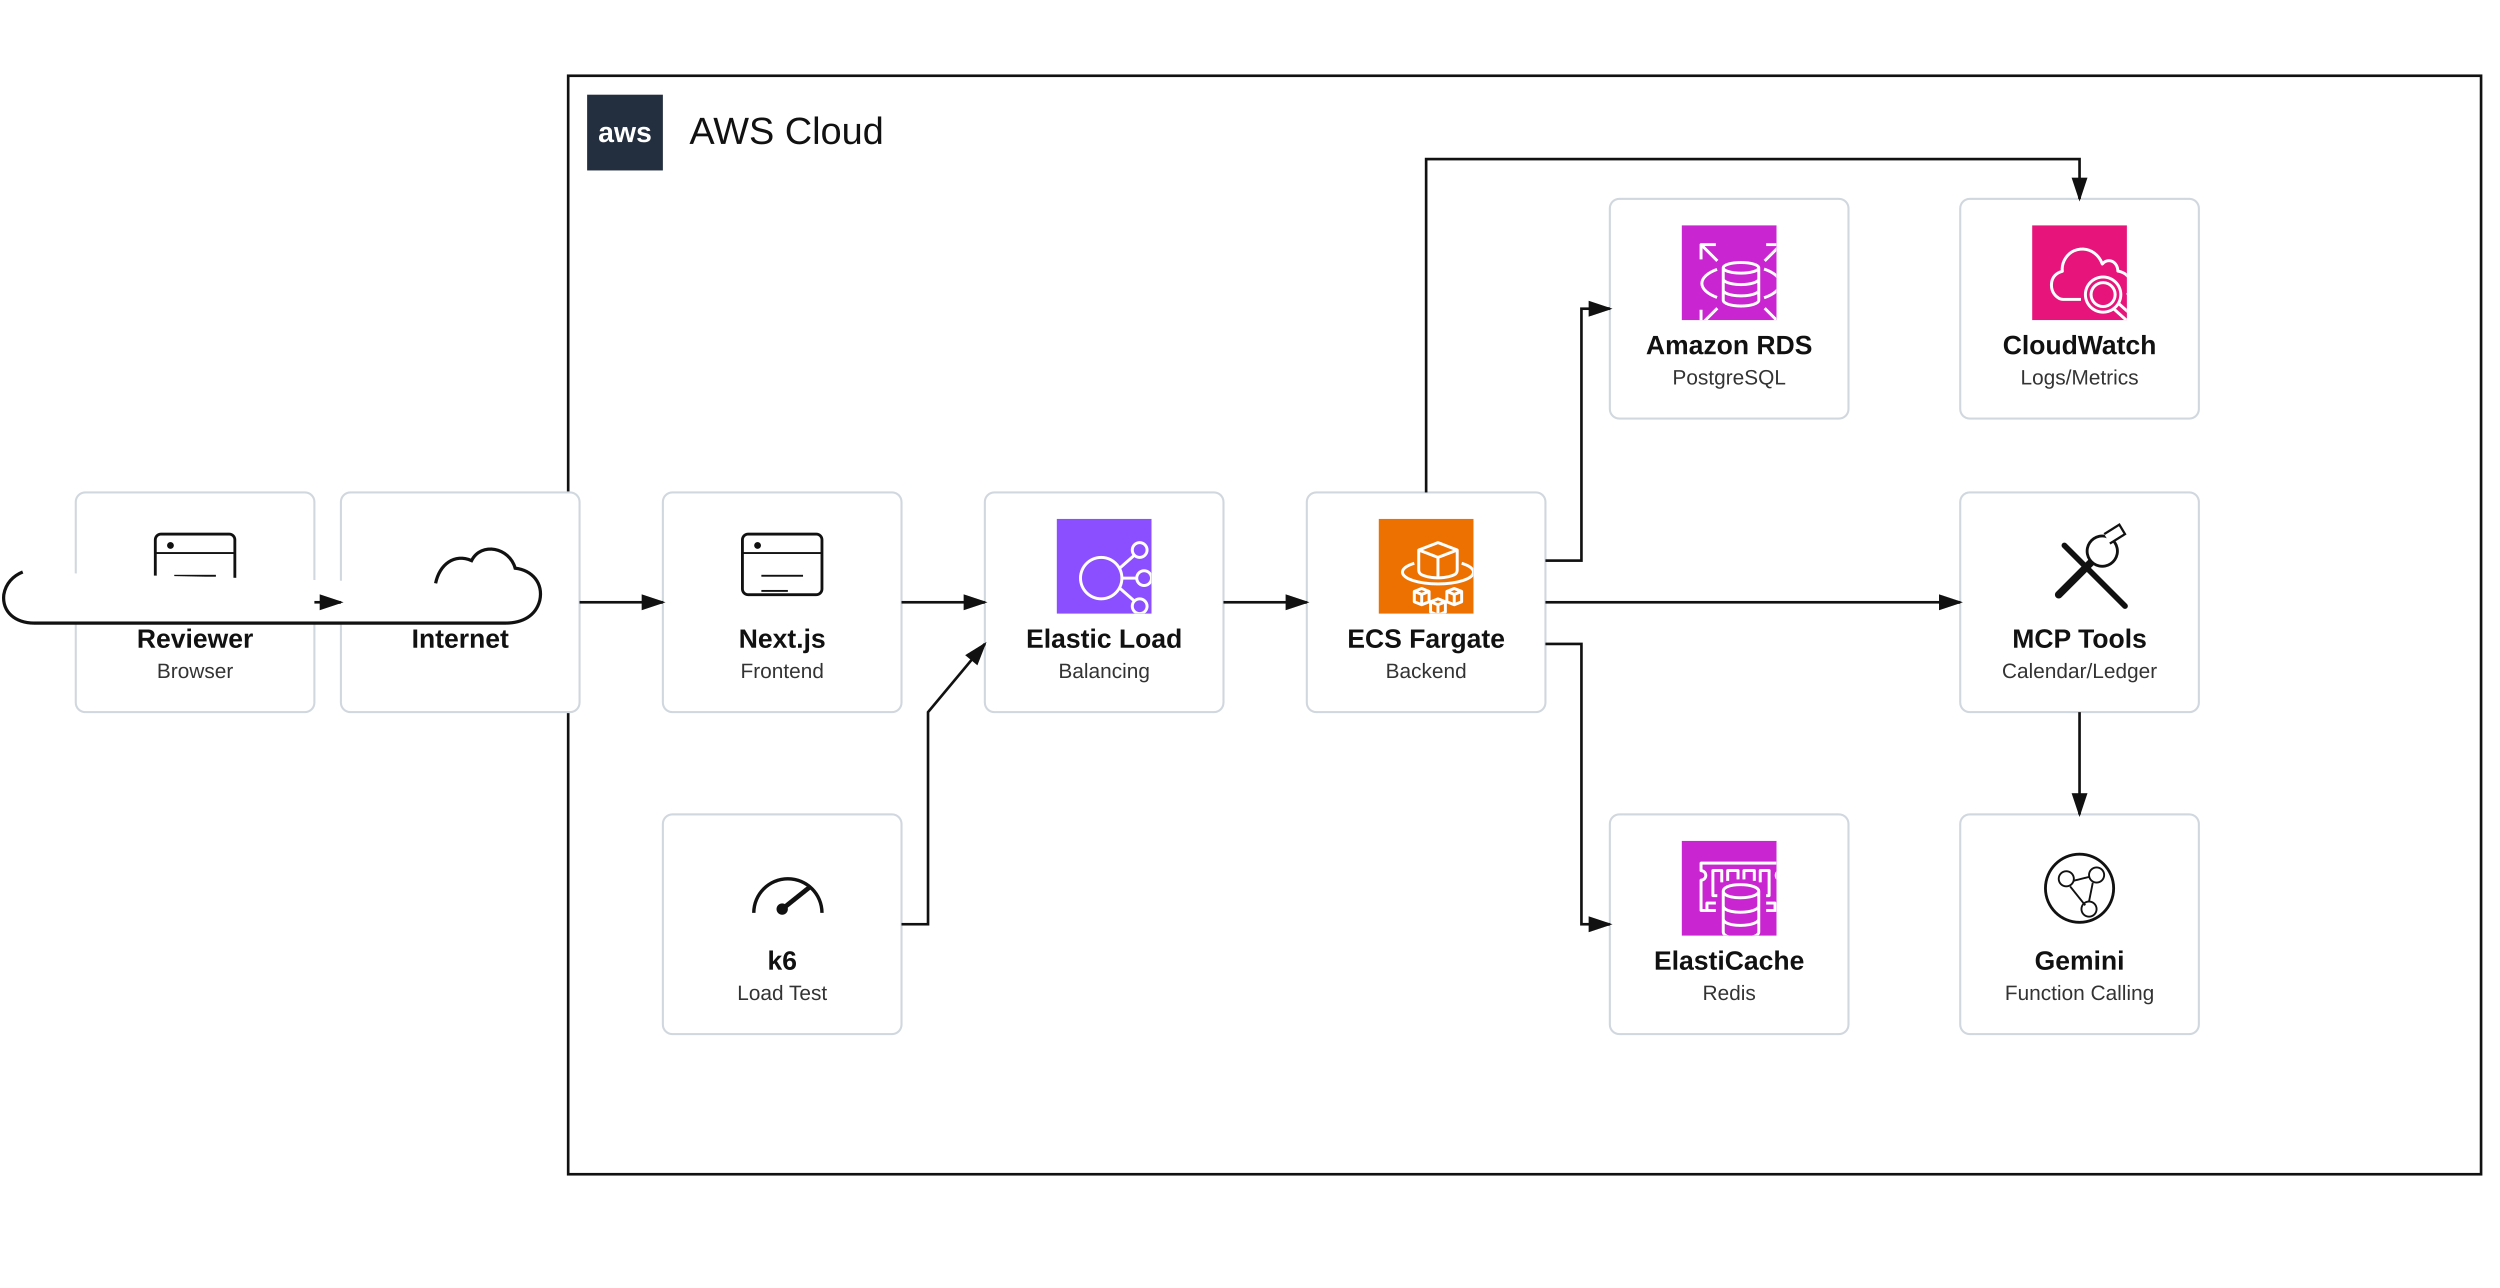
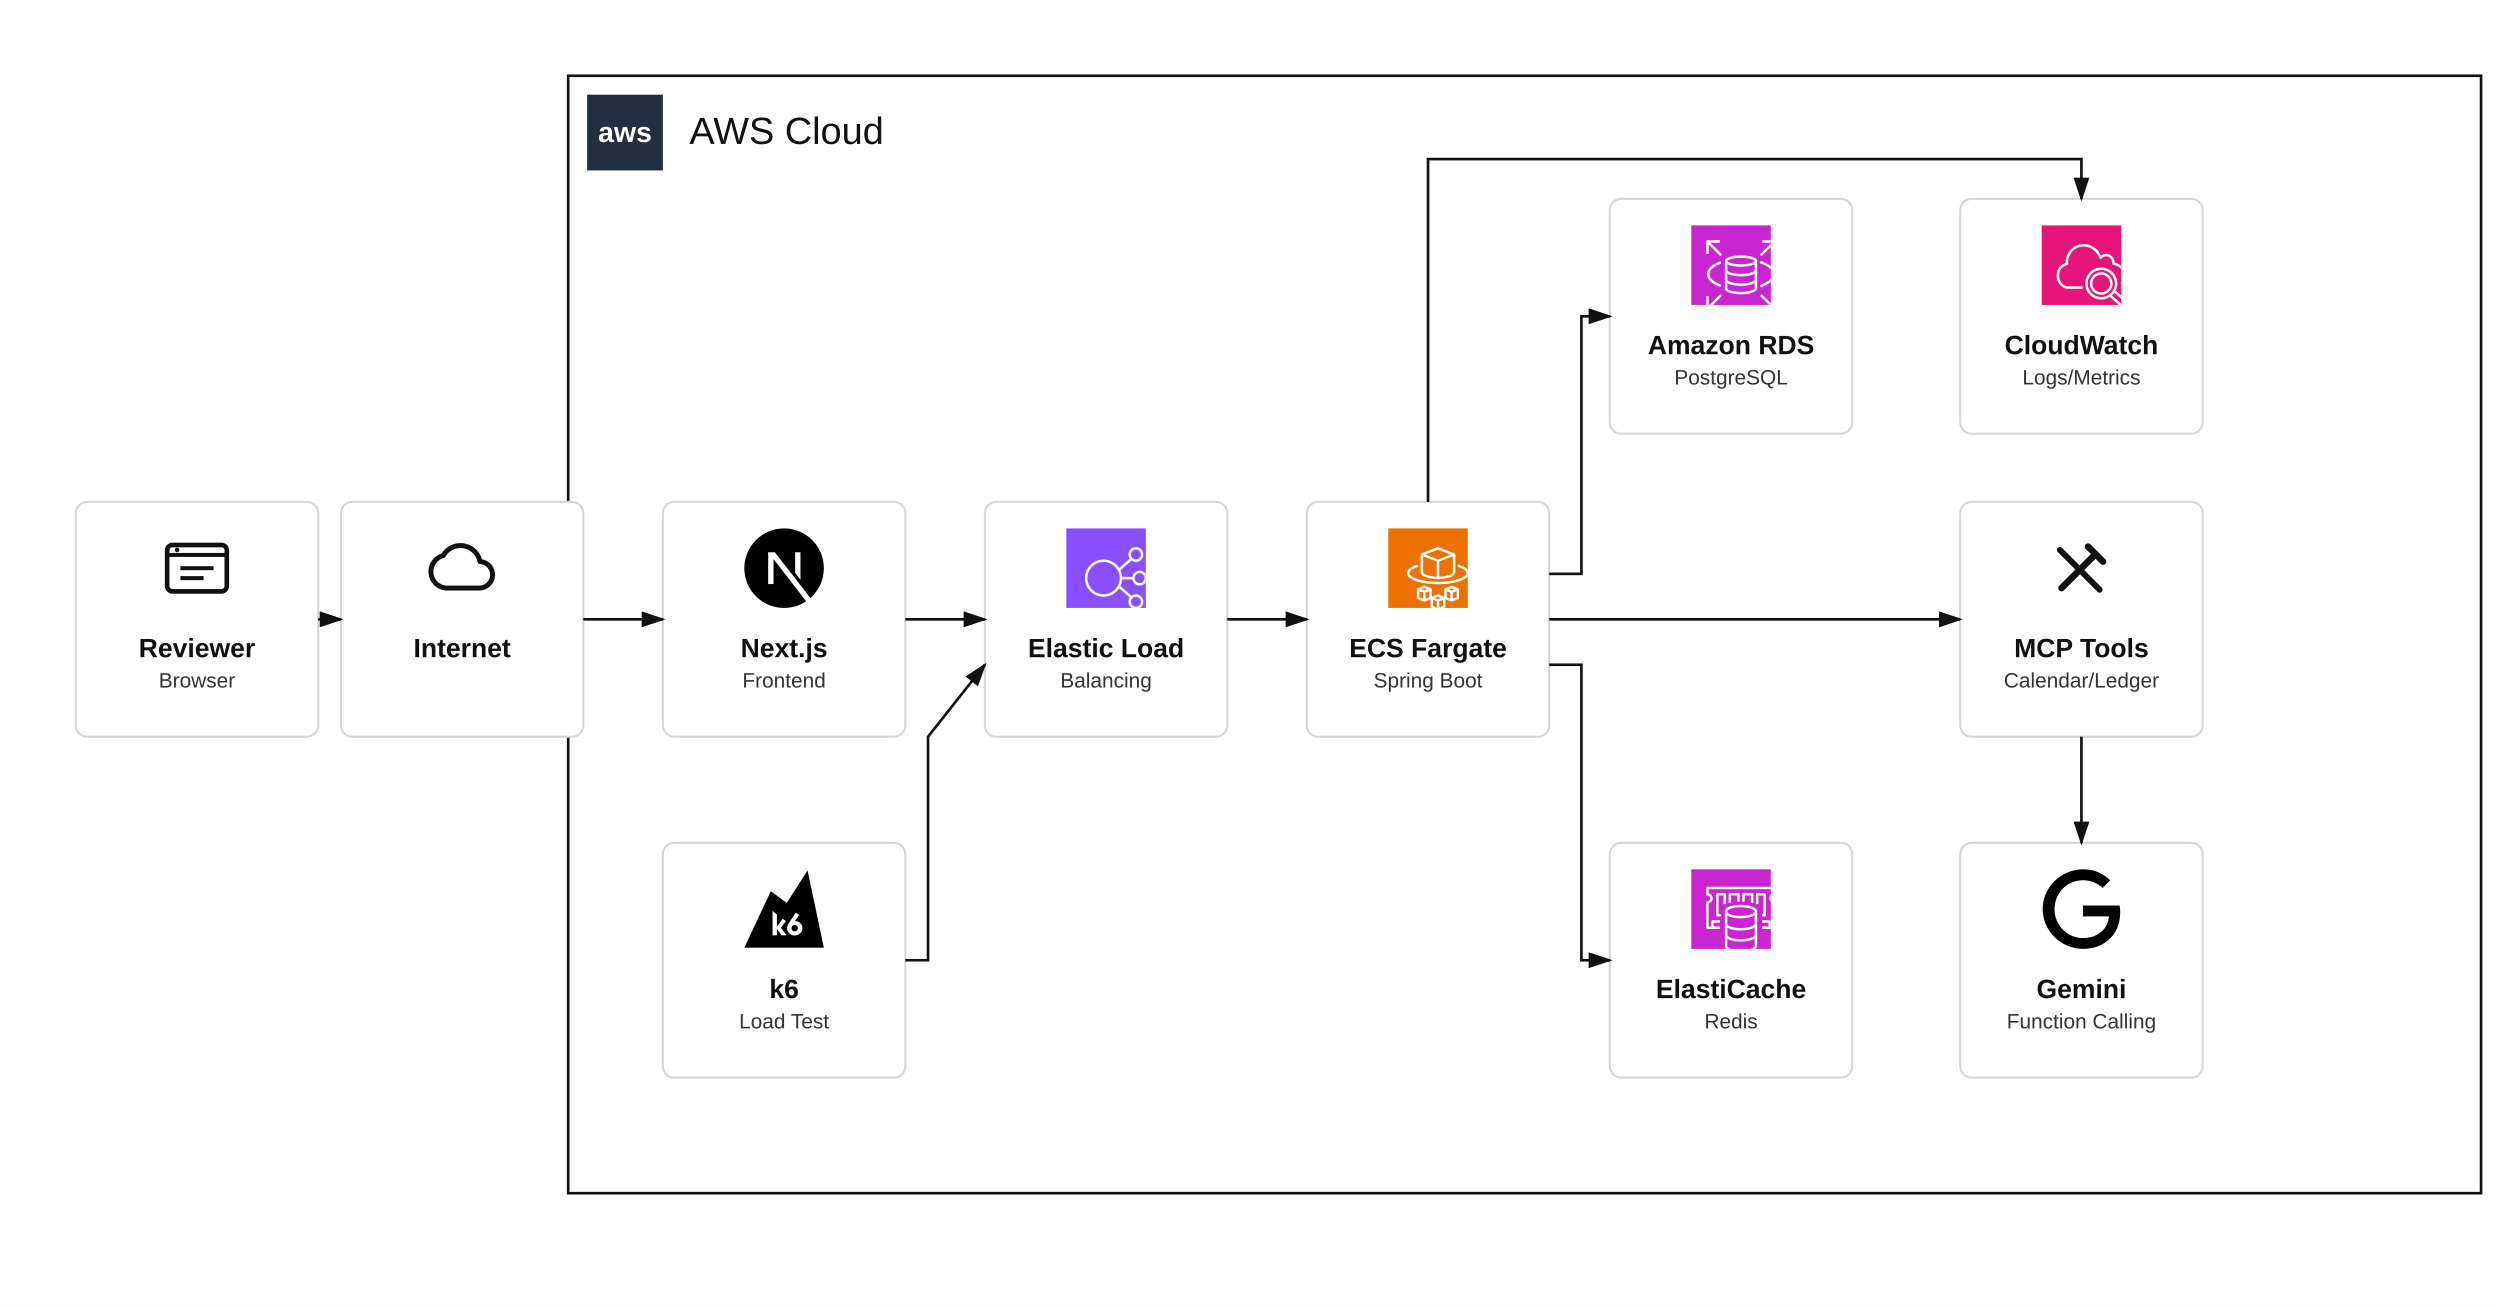
- <svg xmlns="http://www.w3.org/2000/svg" width="1320" height="680" viewBox="0 0 1320 680" role="img" aria-labelledby="title desc">
+ <svg xmlns="http://www.w3.org/2000/svg" width="1320" height="690" viewBox="0 0 1320 690" role="img" aria-labelledby="title desc">
  <defs>
    <marker id="arrow" markerWidth="10" markerHeight="10" refX="8" refY="3" orient="auto" markerUnits="strokeWidth">
      <path d="M0,0 L0,6 L9,3 z" fill="#111" />
    </marker>
  </defs>
  <style>.svc,.sub,.edge,.cloud-title,.awslogo{font-family:Arial,Helvetica,sans-serif;fill:#111}.cloud-title{font-size:20px}.awslogo{font-size:15px;font-weight:700;fill:#fff}.svc{font-size:14px;font-weight:600}.sub{font-size:11px;fill:#333}.edge{font-size:11px;fill:#333}.arrow{stroke:#111;stroke-width:1.4;fill:none;marker-end:url(#arrow)}</style>
  <rect width="100%" height="100%" fill="#fff" />
-   <rect x="300" y="40" width="1010" height="580" fill="#fff" stroke="#111" stroke-width="1.4" />
+   <rect x="300" y="40" width="1010" height="590" fill="#fff" stroke="#111" stroke-width="1.4" />
  <rect x="310" y="50" width="40" height="40" fill="#232f3e" />
  <text x="330" y="75" text-anchor="middle" class="awslogo">aws</text>
  <text x="364" y="76" class="cloud-title">AWS Cloud</text>
  <g id="browser">
-     <rect x="40" y="260" width="126" height="116" rx="5" fill="#fff" stroke="#d0d7de" stroke-width="1.1" />
-     <rect x="82" y="282" width="42" height="32" rx="3" fill="#fff" stroke="#111" stroke-width="1.5" />
-     <line x1="82" y1="292" x2="124" y2="292" stroke="#111" />
-     <circle cx="90" cy="288" r="1.8" fill="#111" />
-     <line x1="92" y1="304" x2="114" y2="304" stroke="#111" />
-     <line x1="92" y1="312" x2="106" y2="312" stroke="#111" />
-     <text x="103" y="342" text-anchor="middle" class="svc">
-       <tspan x="103" dy="0">Reviewer</tspan>
+     <rect x="40" y="265" width="128" height="124" rx="6" fill="#fff" stroke="#d0d7de" stroke-width="1.1" />
+     <svg x="83" y="279" width="42" height="42" viewBox="0 0 24 24" preserveAspectRatio="xMidYMid meet" color="#111" aria-hidden="true">
+       <rect x="3" y="5" width="18" height="14" rx="1.6" fill="none" stroke="currentColor" stroke-width="1.4" />
+       <line x1="3" y1="8" x2="21" y2="8" stroke="currentColor" stroke-width="1.2" />
+       <circle cx="6" cy="6.5" r=".7" fill="currentColor" />
+       <line x1="7" y1="12" x2="17" y2="12" stroke="currentColor" stroke-width="1.2" />
+       <line x1="7" y1="15" x2="14" y2="15" stroke="currentColor" stroke-width="1.2" />
+     </svg>
+     <text x="104" y="347" text-anchor="middle" class="svc">
+       <tspan x="104" dy="0">Reviewer</tspan>
    </text>
-     <text x="103" y="358" text-anchor="middle" class="sub">
-       <tspan x="103" dy="0">Browser</tspan>
+     <text x="104" y="363" text-anchor="middle" class="sub">
+       <tspan x="104" dy="0">Browser</tspan>
    </text>
  </g>
  <g id="internet">
-     <rect x="180" y="260" width="126" height="116" rx="5" fill="#fff" stroke="#d0d7de" stroke-width="1.1" />
-     <path d="M230 308c2-10 10-16 19-12 5-10 20-7 23 4 9 1 15 8 13 17-2 8-9 12-18 12H18c-10 0-17-6-16-15 1-6 5-10 10-12" fill="#fff" stroke="#111" stroke-width="1.7" />
-     <text x="243" y="342" text-anchor="middle" class="svc">
-       <tspan x="243" dy="0">Internet</tspan>
+     <rect x="180" y="265" width="128" height="124" rx="6" fill="#fff" stroke="#d0d7de" stroke-width="1.1" />
+     <svg x="223" y="279" width="42" height="42" viewBox="0 0 24 24" preserveAspectRatio="xMidYMid meet" color="#111" aria-hidden="true">
+       <path d="M7 18h10a4 4 0 0 0 .4-8 6 6 0 0 0-11.1-1.8A5 5 0 0 0 7 18Z" fill="none" stroke="currentColor" stroke-width="1.5" stroke-linejoin="round" />
+     </svg>
+     <text x="244" y="347" text-anchor="middle" class="svc">
+       <tspan x="244" dy="0">Internet</tspan>
    </text>
  </g>
  <g id="next">
-     <rect x="350" y="260" width="126" height="116" rx="5" fill="#fff" stroke="#d0d7de" stroke-width="1.1" />
-     <rect x="392" y="282" width="42" height="32" rx="3" fill="#fff" stroke="#111" stroke-width="1.5" />
-     <line x1="392" y1="292" x2="434" y2="292" stroke="#111" />
-     <circle cx="400" cy="288" r="1.8" fill="#111" />
-     <line x1="402" y1="304" x2="424" y2="304" stroke="#111" />
-     <line x1="402" y1="312" x2="416" y2="312" stroke="#111" />
-     <text x="413" y="342" text-anchor="middle" class="svc">
-       <tspan x="413" dy="0">Next.js</tspan>
+     <rect x="350" y="265" width="128" height="124" rx="6" fill="#fff" stroke="#d0d7de" stroke-width="1.1" />
+     <svg x="393" y="279" width="42" height="42" viewBox="0 0 24 24" preserveAspectRatio="xMidYMid meet" color="#111" aria-hidden="true">
+       <path d="M18.665 21.978C16.758 23.255 14.465 24 12 24 5.377 24 0 18.623 0 12S5.377 0 12 0s12 5.377 12 12c0 3.583-1.574 6.801-4.067 9.001L9.219 7.2H7.2v9.596h1.615V9.251l9.85 12.727Zm-3.332-8.533 1.6 2.061V7.2h-1.6v6.245Z" />
+     </svg>
+     <text x="414" y="347" text-anchor="middle" class="svc">
+       <tspan x="414" dy="0">Next.js</tspan>
    </text>
-     <text x="413" y="358" text-anchor="middle" class="sub">
-       <tspan x="413" dy="0">Frontend</tspan>
+     <text x="414" y="363" text-anchor="middle" class="sub">
+       <tspan x="414" dy="0">Frontend</tspan>
    </text>
  </g>
  <g id="alb">
-     <rect x="520" y="260" width="126" height="116" rx="5" fill="#fff" stroke="#d0d7de" stroke-width="1.1" />
-     <svg x="558" y="274" width="50" height="50" viewBox="0 0 64 64">
+     <rect x="520" y="265" width="128" height="124" rx="6" fill="#fff" stroke="#d0d7de" stroke-width="1.1" />
+     <svg x="563" y="279" width="42" height="42" viewBox="0 0 64 64" preserveAspectRatio="xMidYMid meet" color="#111" aria-hidden="true">
      <g id="Icon-Architecture/64/Arch_Elastic-Load-Balancing_64" stroke="none" stroke-width="1" fill="none" fill-rule="evenodd">
        <g id="Icon-Architecture-BG/64/Networking-Content-Delivery" fill="#8C4FFF">
          <rect id="Rectangle" x="0" y="0" width="80" height="80" />
        </g>
        <path d="M30,53 C22.832,53 17,47.168 17,40 C17,32.832 22.832,27 30,27 C37.168,27 43,32.832 43,40 C43,47.168 37.168,53 30,53 M60,59 C60,61.206 58.206,63 56,63 C53.794,63 52,61.206 52,59 C52,56.794 53.794,55 56,55 C58.206,55 60,56.794 60,59 M56,17 C58.206,17 60,18.794 60,21 C60,23.206 58.206,25 56,25 C53.794,25 52,23.206 52,21 C52,18.794 53.794,17 56,17 M59,36 C61.206,36 63,37.794 63,40 C63,42.206 61.206,44 59,44 C56.794,44 55,42.206 55,40 C55,37.794 56.794,36 59,36 M44.949,41 L53.09,41 C53.568,43.833 56.033,46 59,46 C62.309,46 65,43.309 65,40 C65,36.691 62.309,34 59,34 C56.033,34 53.568,36.167 53.09,39 L44.949,39 C44.823,37.099 44.344,35.297 43.572,33.654 L52.446,25.823 C53.442,26.559 54.669,27 56,27 C59.309,27 62,24.309 62,21 C62,17.691 59.309,15 56,15 C52.691,15 50,17.691 50,21 C50,22.256 50.389,23.421 51.051,24.386 L42.581,31.859 C39.904,27.738 35.271,25 30,25 C21.729,25 15,31.729 15,40 C15,48.271 21.729,55 30,55 C35.271,55 39.904,52.262 42.581,48.141 L51.051,55.614 C50.389,56.579 50,57.744 50,59 C50,62.309 52.691,65 56,65 C59.309,65 62,62.309 62,59 C62,55.691 59.309,53 56,53 C54.669,53 53.442,53.441 52.446,54.177 L43.572,46.346 C44.344,44.703 44.823,42.901 44.949,41" id="Elastic-Load-Balancing_Icon_64_Squid" fill="#FFFFFF" />
      </g>
    </svg>
-     <text x="583" y="342" text-anchor="middle" class="svc">
-       <tspan x="583" dy="0">Elastic Load</tspan>
+     <text x="584" y="347" text-anchor="middle" class="svc">
+       <tspan x="584" dy="0">Elastic Load</tspan>
    </text>
-     <text x="583" y="358" text-anchor="middle" class="sub">
-       <tspan x="583" dy="0">Balancing</tspan>
+     <text x="584" y="363" text-anchor="middle" class="sub">
+       <tspan x="584" dy="0">Balancing</tspan>
    </text>
  </g>
  <g id="ecs">
-     <rect x="690" y="260" width="126" height="116" rx="5" fill="#fff" stroke="#d0d7de" stroke-width="1.1" />
-     <svg x="728" y="274" width="50" height="50" viewBox="0 0 64 64">
+     <rect x="690" y="265" width="128" height="124" rx="6" fill="#fff" stroke="#d0d7de" stroke-width="1.1" />
+     <svg x="733" y="279" width="42" height="42" viewBox="0 0 64 64" preserveAspectRatio="xMidYMid meet" color="#111" aria-hidden="true">
      <g id="Icon-Architecture/64/Arch_AWS-Fargate_64" stroke="none" stroke-width="1" fill="none" fill-rule="evenodd">
        <g id="Icon-Architecture-BG/64/Compute" fill="#ED7100">
          <rect id="Rectangle" x="0" y="0" width="80" height="80" />
        </g>
        <path d="M52,56.523 L52,51.677 L55,50.477 L55,55.323 L52,56.523 Z M47,50.477 L50,51.677 L50,56.523 L47,55.323 L47,50.477 Z M41,63.523 L41,58.677 L44,57.477 L44,62.323 L41,63.523 Z M36,57.477 L39,58.677 L39,63.523 L36,62.323 L36,57.477 Z M30,56.523 L30,51.677 L33,50.477 L33,55.323 L30,56.523 Z M25,50.477 L28,51.677 L28,56.523 L25,55.323 L25,50.477 Z M29,48.077 L31.308,49 L29,49.923 L26.692,49 L29,48.077 Z M40,55.077 L42.308,56 L40,56.923 L37.692,56 L40,55.077 Z M51,48.077 L53.308,49 L51,49.923 L48.692,49 L51,48.077 Z M56.371,48.071 L51.371,46.071 C51.133,45.977 50.867,45.977 50.629,46.071 L45.629,48.071 C45.249,48.224 45,48.591 45,49 L45,54.923 L40.371,53.071 C40.133,52.977 39.867,52.977 39.629,53.071 L35,54.923 L35,49 C35,48.591 34.751,48.224 34.371,48.071 L29.371,46.071 C29.133,45.977 28.867,45.977 28.629,46.071 L23.629,48.071 C23.249,48.224 23,48.591 23,49 L23,56 C23,56.409 23.249,56.776 23.629,56.929 L28.629,58.929 C28.748,58.976 28.874,59 29,59 C29.126,59 29.252,58.976 29.371,58.929 L34,57.077 L34,63 C34,63.409 34.249,63.776 34.629,63.929 L39.629,65.929 C39.748,65.976 39.874,66 40,66 C40.126,66 40.252,65.976 40.371,65.929 L45.371,63.929 C45.751,63.776 46,63.409 46,63 L46,57.077 L50.629,58.929 C50.748,58.976 50.874,59 51,59 C51.126,59 51.252,58.976 51.371,58.929 L56.371,56.929 C56.751,56.776 57,56.409 57,56 L57,49 C57,48.591 56.751,48.224 56.371,48.071 L56.371,48.071 Z M65,35.938 C65,41.783 52.119,44.938 40,44.938 C27.881,44.938 15,41.783 15,35.938 C15,33.147 18.095,30.69 23.715,29.019 L24.285,30.936 C19.791,32.272 17,34.189 17,35.938 C17,39.249 26.445,42.938 40,42.938 C53.555,42.938 63,39.249 63,35.938 C63,34.189 60.209,32.272 55.715,30.936 L56.285,29.019 C61.905,30.69 65,33.147 65,35.938 L65,35.938 Z M40,17.071 L50.214,21 L40,24.929 L29.786,21 L40,17.071 Z M50.58,36.842 C48.694,37.686 45.528,38.669 41,38.801 L41,26.687 L52,22.457 L52,34.648 C52,35.599 51.444,36.46 50.58,36.842 L50.58,36.842 Z M28,34.648 L28,22.457 L39,26.687 L39,38.801 C34.472,38.669 31.306,37.686 29.416,36.84 C28.556,36.46 28,35.599 28,34.648 L28,34.648 Z M28.604,38.667 C30.805,39.652 34.569,40.827 40,40.827 C45.431,40.827 49.195,39.652 51.393,38.669 C52.977,37.968 54,36.39 54,34.648 L54,21 C54,20.586 53.745,20.215 53.359,20.066 L40.359,15.066 C40.127,14.978 39.873,14.978 39.641,15.066 L26.641,20.066 C26.255,20.215 26,20.586 26,21 L26,34.648 C26,36.39 27.023,37.968 28.604,38.667 L28.604,38.667 Z" id="AWS-Fargate_Icon_64_Squid" fill="#FFFFFF" />
      </g>
    </svg>
-     <text x="753" y="342" text-anchor="middle" class="svc">
-       <tspan x="753" dy="0">ECS Fargate</tspan>
+     <text x="754" y="347" text-anchor="middle" class="svc">
+       <tspan x="754" dy="0">ECS Fargate</tspan>
    </text>
-     <text x="753" y="358" text-anchor="middle" class="sub">
-       <tspan x="753" dy="0">Backend</tspan>
+     <text x="754" y="363" text-anchor="middle" class="sub">
+       <tspan x="754" dy="0">Spring Boot</tspan>
    </text>
  </g>
  <g id="rds">
-     <rect x="850" y="105" width="126" height="116" rx="5" fill="#fff" stroke="#d0d7de" stroke-width="1.1" />
-     <svg x="888" y="119" width="50" height="50" viewBox="0 0 64 64">
+     <rect x="850" y="105" width="128" height="124" rx="6" fill="#fff" stroke="#d0d7de" stroke-width="1.1" />
+     <svg x="893" y="119" width="42" height="42" viewBox="0 0 64 64" preserveAspectRatio="xMidYMid meet" color="#111" aria-hidden="true">
      <g id="Icon-Architecture/64/Arch_Amazon-RDS_64" stroke="none" stroke-width="1" fill="none" fill-rule="evenodd">
        <g id="Icon-Architecture-BG/64/Database" fill="#C925D1">
          <rect id="Rectangle" x="0" y="0" width="80" height="80" />
        </g>
        <path d="M15.414,14 L24.707,23.293 L23.293,24.707 L14,15.414 L14,23 L12,23 L12,13 C12,12.448 12.447,12 13,12 L23,12 L23,14 L15.414,14 Z M68,13 L68,23 L66,23 L66,15.414 L56.707,24.707 L55.293,23.293 L64.586,14 L57,14 L57,12 L67,12 C67.553,12 68,12.448 68,13 L68,13 Z M66,57 L68,57 L68,67 C68,67.552 67.553,68 67,68 L57,68 L57,66 L64.586,66 L55.293,56.707 L56.707,55.293 L66,64.586 L66,57 Z M65.5,39.213 C65.5,35.894 61.668,32.615 55.25,30.442 L55.891,28.548 C63.268,31.045 67.5,34.932 67.5,39.213 C67.5,43.495 63.268,47.383 55.89,49.879 L55.249,47.984 C61.668,45.812 65.5,42.534 65.5,39.213 L65.5,39.213 Z M14.556,39.213 C14.556,42.393 18.143,45.585 24.152,47.753 L23.473,49.634 C16.535,47.131 12.556,43.333 12.556,39.213 C12.556,35.094 16.535,31.296 23.473,28.792 L24.152,30.673 C18.143,32.842 14.556,36.034 14.556,39.213 L14.556,39.213 Z M24.707,56.707 L15.414,66 L23,66 L23,68 L13,68 C12.447,68 12,67.552 12,67 L12,57 L14,57 L14,64.586 L23.293,55.293 L24.707,56.707 Z M40,31.286 C32.854,31.286 29,29.44 29,28.686 C29,27.931 32.854,26.086 40,26.086 C47.145,26.086 51,27.931 51,28.686 C51,29.44 47.145,31.286 40,31.286 L40,31.286 Z M40.029,39.031 C33.187,39.031 29,37.162 29,36.145 L29,31.284 C31.463,32.643 35.832,33.286 40,33.286 C44.168,33.286 48.537,32.643 51,31.284 L51,36.145 C51,37.163 46.835,39.031 40.029,39.031 L40.029,39.031 Z M40.029,46.667 C33.187,46.667 29,44.798 29,43.781 L29,38.862 C31.431,40.291 35.742,41.031 40.029,41.031 C44.292,41.031 48.578,40.292 51,38.867 L51,43.781 C51,44.799 46.835,46.667 40.029,46.667 L40.029,46.667 Z M40,53.518 C32.883,53.518 29,51.605 29,50.622 L29,46.498 C31.431,47.927 35.742,48.667 40.029,48.667 C44.292,48.667 48.578,47.929 51,46.503 L51,50.622 C51,51.605 47.117,53.518 40,53.518 L40,53.518 Z M40,24.086 C33.739,24.086 27,25.525 27,28.686 L27,50.622 C27,53.836 33.54,55.518 40,55.518 C46.46,55.518 53,53.836 53,50.622 L53,28.686 C53,25.525 46.261,24.086 40,24.086 L40,24.086 Z" id="Amazon-RDS_Icon_64_Squid" fill="#FFFFFF" />
      </g>
    </svg>
-     <text x="913" y="187" text-anchor="middle" class="svc">
-       <tspan x="913" dy="0">Amazon RDS</tspan>
+     <text x="914" y="187" text-anchor="middle" class="svc">
+       <tspan x="914" dy="0">Amazon RDS</tspan>
    </text>
-     <text x="913" y="203" text-anchor="middle" class="sub">
-       <tspan x="913" dy="0">PostgreSQL</tspan>
+     <text x="914" y="203" text-anchor="middle" class="sub">
+       <tspan x="914" dy="0">PostgreSQL</tspan>
    </text>
  </g>
  <g id="redis">
-     <rect x="850" y="430" width="126" height="116" rx="5" fill="#fff" stroke="#d0d7de" stroke-width="1.1" />
-     <svg x="888" y="444" width="50" height="50" viewBox="0 0 64 64">
+     <rect x="850" y="445" width="128" height="124" rx="6" fill="#fff" stroke="#d0d7de" stroke-width="1.1" />
+     <svg x="893" y="459" width="42" height="42" viewBox="0 0 64 64" preserveAspectRatio="xMidYMid meet" color="#111" aria-hidden="true">
      <g id="Icon-Architecture/64/Arch_Amazon-ElastiCache_64" stroke="none" stroke-width="1" fill="none" fill-rule="evenodd">
        <g id="Icon-Architecture-BG/64/Database" fill="#C925D1">
          <rect id="Rectangle" x="0" y="0" width="80" height="80" />
        </g>
        <path d="M51,61.555 L51,55.703 C48.466,57.34 43.904,58.113 39.556,58.113 C34.816,58.113 31.121,57.286 29,55.868 L29,61.555 C29,63.249 32.948,65 39.556,65 C46.3,65 51,63.185 51,61.555 L51,61.555 Z M39.556,49.22 C34.816,49.22 31.121,48.394 29,46.976 L29,52.687 C29.031,54.374 32.973,56.113 39.556,56.113 C46.279,56.113 50.969,54.309 51,52.683 L51,46.81 C48.466,48.448 43.904,49.22 39.556,49.22 L39.556,49.22 Z M51,43.791 L51,37.029 C48.466,38.666 43.904,39.439 39.556,39.439 C34.816,39.439 31.121,38.613 29,37.195 L29,43.795 C29.031,45.482 32.973,47.22 39.556,47.22 C46.279,47.22 50.969,45.416 51,43.791 L51,43.791 Z M28.997,33.993 C28.997,33.996 28.998,33.999 28.998,34.002 L29,34.002 L29,34.013 C29.031,35.7 32.973,37.439 39.556,37.439 C46.898,37.439 50.969,35.417 51,34.01 L51,34.002 L51.002,34.002 C51.002,33.999 51.003,33.996 51.003,33.993 C51.003,32.585 46.927,30.547 39.556,30.547 C32.946,30.547 28.997,32.299 28.997,33.993 L28.997,33.993 Z M53,34.018 L53,43.774 L53.003,43.774 C53.003,43.783 53,43.79 53,43.799 L53,52.667 L53.003,52.667 C53.003,52.676 53,52.683 53,52.692 L53,61.555 C53,65.297 46.031,67 39.556,67 C31.929,67 27,64.863 27,61.555 L27,52.698 C27,52.687 26.997,52.678 26.997,52.667 L27,52.667 L27,43.805 C27,43.795 26.997,43.785 26.997,43.774 L27,43.774 L27,34.024 C27,34.013 26.997,34.004 26.997,33.993 C26.997,30.685 31.927,28.546 39.556,28.546 C46.032,28.546 53.003,30.251 53.003,33.993 C53.003,34.002 53,34.009 53,34.018 L53,34.018 Z M67,21.121 C67.553,21.121 68,20.673 68,20.121 L68,15 C68,14.447 67.553,14 67,14 L13,14 C12.447,14 12,14.447 12,15 L12,20.121 C12,20.673 12.447,21.121 13,21.121 C14.221,21.121 15.214,22.108 15.214,23.321 C15.214,24.534 14.221,25.521 13,25.521 C12.447,25.521 12,25.969 12,26.521 L12,47.003 C12,47.555 12.447,48.003 13,48.003 L23,48.003 L23,46.003 L18,46.003 L18,43.003 L23,43.003 L23,41.003 L17,41.003 C16.447,41.003 16,41.45 16,42.003 L16,46.003 L14,46.003 L14,27.401 C15.843,26.952 17.214,25.293 17.214,23.321 C17.214,21.348 15.843,19.689 14,19.239 L14,16 L66,16 L66,19.239 C64.157,19.689 62.786,21.348 62.786,23.321 C62.786,25.293 64.157,26.952 66,27.401 L66,46.003 L64,46.003 L64,42.003 C64,41.45 63.553,41.003 63,41.003 L57,41.003 L57,43.003 L62,43.003 L62,46.003 L57,46.003 L57,48.003 L67,48.003 C67.553,48.003 68,47.555 68,47.003 L68,26.521 C68,25.969 67.553,25.521 67,25.521 C65.779,25.521 64.786,24.534 64.786,23.321 C64.786,22.108 65.779,21.121 67,21.121 L67,21.121 Z M28,28.001 L28,20.001 C28,19.448 27.553,19 27,19 L21,19 C20.447,19 20,19.448 20,20.001 L20,37.002 C20,37.554 20.447,38.002 21,38.002 L24,38.002 L24,36.002 L22,36.002 L22,21.001 L26,21.001 L26,28.001 L28,28.001 Z M58,36.002 L57,36.002 L57,38.002 L59,38.002 C59.553,38.002 60,37.554 60,37.002 L60,20.001 C60,19.448 59.553,19 59,19 L53,19 C52.447,19 52,19.448 52,20.001 L52,28.001 L54,28.001 L54,21.001 L58,21.001 L58,36.002 Z M50,27.001 L50,20.001 C50,19.448 49.553,19 49,19 L42,19 C41.447,19 41,19.448 41,20.001 L41,26.001 L43,26.001 L43,21.001 L48,21.001 L48,27.001 L50,27.001 Z M37,26.001 L37,21.001 L32,21.001 L32,27.001 L30,27.001 L30,20.001 C30,19.448 30.447,19 31,19 L38,19 C38.553,19 39,19.448 39,20.001 L39,26.001 L37,26.001 Z" id="Amazon-ElastiCache_Icon_64_Squid" fill="#FFFFFF" />
      </g>
    </svg>
-     <text x="913" y="512" text-anchor="middle" class="svc">
-       <tspan x="913" dy="0">ElastiCache</tspan>
+     <text x="914" y="527" text-anchor="middle" class="svc">
+       <tspan x="914" dy="0">ElastiCache</tspan>
    </text>
-     <text x="913" y="528" text-anchor="middle" class="sub">
-       <tspan x="913" dy="0">Redis</tspan>
+     <text x="914" y="543" text-anchor="middle" class="sub">
+       <tspan x="914" dy="0">Redis</tspan>
    </text>
  </g>
  <g id="cw">
-     <rect x="1035" y="105" width="126" height="116" rx="5" fill="#fff" stroke="#d0d7de" stroke-width="1.1" />
-     <svg x="1073" y="119" width="50" height="50" viewBox="0 0 64 64">
+     <rect x="1035" y="105" width="128" height="124" rx="6" fill="#fff" stroke="#d0d7de" stroke-width="1.1" />
+     <svg x="1078" y="119" width="42" height="42" viewBox="0 0 64 64" preserveAspectRatio="xMidYMid meet" color="#111" aria-hidden="true">
      <g id="Icon-Architecture/64/Arch_Amazon-CloudWatch_64" stroke="none" stroke-width="1" fill="none" fill-rule="evenodd">
        <g id="Icon-Architecture-BG/64/Management-Governance" fill="#E7157B">
          <rect id="Rectangle" x="0" y="0" width="80" height="80" />
        </g>
        <path d="M55.059,46.777 C55.059,42.868 51.858,39.688 47.922,39.688 C43.987,39.688 40.786,42.868 40.786,46.777 C40.786,50.687 43.987,53.867 47.922,53.867 C51.858,53.867 55.059,50.687 55.059,46.777 M57.07,46.777 C57.07,51.788 52.966,55.864 47.922,55.864 C42.879,55.864 38.775,51.788 38.775,46.777 C38.775,41.767 42.879,37.691 47.922,37.691 C52.966,37.691 57.07,41.767 57.07,46.777 M65.51,60.474 L58.501,54.203 C57.935,54.994 57.281,55.717 56.554,56.363 L63.552,62.633 C64.15,63.169 65.078,63.119 65.618,62.526 C66.155,61.932 66.107,61.011 65.51,60.474 M47.922,57.662 C53.965,57.662 58.88,52.779 58.88,46.777 C58.88,40.775 53.965,35.893 47.922,35.893 C41.881,35.893 36.965,40.775 36.965,46.777 C36.965,52.779 41.881,57.662 47.922,57.662 M67.112,63.863 C66.426,64.617 65.478,65 64.529,65 C63.7,65 62.87,64.708 62.207,64.117 L54.931,57.599 C52.907,58.897 50.506,59.659 47.922,59.659 C40.772,59.659 34.955,53.88 34.955,46.777 C34.955,39.675 40.772,33.896 47.922,33.896 C55.073,33.896 60.891,39.675 60.891,46.777 C60.891,48.815 60.399,50.737 59.547,52.451 L66.856,58.991 C68.275,60.266 68.39,62.45 67.112,63.863 M21.28,29.393 C21.28,29.912 21.312,30.429 21.374,30.929 C21.409,31.214 21.321,31.498 21.13,31.713 C20.978,31.884 20.774,31.997 20.551,32.035 C18.079,32.669 14.01,34.588 14.01,40.346 C14.01,44.693 16.424,47.093 18.45,48.341 C19.141,48.774 19.959,49.005 20.823,49.014 L32.945,49.025 L32.943,51.022 L20.812,51.011 C19.566,50.998 18.384,50.661 17.384,50.035 C15.377,48.797 12,45.89 12,40.346 C12,33.662 16.6,31.192 19.3,30.319 C19.28,30.012 19.27,29.702 19.27,29.393 C19.27,23.932 22.998,18.27 27.942,16.222 C33.724,13.815 39.85,15.008 44.326,19.411 C45.714,20.775 46.855,22.432 47.73,24.348 C48.906,23.38 50.356,22.846 51.884,22.846 C54.886,22.846 58.266,25.11 58.868,30.061 C61.68,30.705 67.621,32.955 67.621,40.423 C67.621,43.404 66.68,45.867 64.823,47.742 L63.39,46.341 C64.863,44.853 65.61,42.862 65.61,40.423 C65.61,33.891 60.106,32.266 57.737,31.872 C57.468,31.827 57.23,31.675 57.076,31.452 C56.926,31.236 56.869,30.971 56.914,30.715 C56.585,26.66 54.161,24.843 51.884,24.843 C50.447,24.843 49.1,25.538 48.187,26.75 C47.965,27.044 47.604,27.194 47.234,27.14 C46.87,27.086 46.563,26.836 46.437,26.492 C45.614,24.226 44.428,22.321 42.912,20.831 C39.033,17.015 33.728,15.981 28.717,18.065 C24.546,19.792 21.28,24.767 21.28,29.393" id="Amazon-CloudWatch_Icon_64_Squid" fill="#FFFFFF" />
      </g>
    </svg>
-     <text x="1098" y="187" text-anchor="middle" class="svc">
-       <tspan x="1098" dy="0">CloudWatch</tspan>
+     <text x="1099" y="187" text-anchor="middle" class="svc">
+       <tspan x="1099" dy="0">CloudWatch</tspan>
    </text>
-     <text x="1098" y="203" text-anchor="middle" class="sub">
-       <tspan x="1098" dy="0">Logs/Metrics</tspan>
+     <text x="1099" y="203" text-anchor="middle" class="sub">
+       <tspan x="1099" dy="0">Logs/Metrics</tspan>
    </text>
  </g>
  <g id="tools">
-     <rect x="1035" y="260" width="126" height="116" rx="5" fill="#fff" stroke="#d0d7de" stroke-width="1.1" />
-     <path d="M1087 314l18-18" stroke="#111" stroke-width="4" stroke-linecap="round" />
-     <circle cx="1110" cy="291" r="8" fill="#fff" stroke="#111" stroke-width="1.5" />
-     <path d="M1111 282l8-5 3 5-8 5" fill="#fff" stroke="#111" stroke-width="1.2" />
-     <path d="M1090 288l32 32" stroke="#111" stroke-width="3" stroke-linecap="round" />
-     <text x="1098" y="342" text-anchor="middle" class="svc">
-       <tspan x="1098" dy="0">MCP Tools</tspan>
+     <rect x="1035" y="265" width="128" height="124" rx="6" fill="#fff" stroke="#d0d7de" stroke-width="1.1" />
+     <svg x="1078" y="279" width="42" height="42" viewBox="0 0 24 24" preserveAspectRatio="xMidYMid meet" color="#111" aria-hidden="true">
+       <path d="M6 18 15.5 8.5" stroke="currentColor" stroke-width="2" stroke-linecap="round" />
+       <path d="M14 5.5 18.5 10" stroke="currentColor" stroke-width="2" stroke-linecap="round" />
+       <path d="M5.5 6.5 17.5 18.5" stroke="currentColor" stroke-width="1.8" stroke-linecap="round" />
+     </svg>
+     <text x="1099" y="347" text-anchor="middle" class="svc">
+       <tspan x="1099" dy="0">MCP Tools</tspan>
    </text>
-     <text x="1098" y="358" text-anchor="middle" class="sub">
-       <tspan x="1098" dy="0">Calendar/Ledger</tspan>
+     <text x="1099" y="363" text-anchor="middle" class="sub">
+       <tspan x="1099" dy="0">Calendar/Ledger</tspan>
    </text>
  </g>
  <g id="gemini">
-     <rect x="1035" y="430" width="126" height="116" rx="5" fill="#fff" stroke="#d0d7de" stroke-width="1.1" />
-     <circle cx="1098" cy="469" r="18" fill="#fff" stroke="#111" stroke-width="1.5" />
-     <circle cx="1091" cy="464" r="4" fill="#fff" stroke="#111" />
-     <circle cx="1107" cy="462" r="4" fill="#fff" stroke="#111" />
-     <circle cx="1103" cy="480" r="4" fill="#fff" stroke="#111" />
-     <line x1="1095" y1="465" x2="1103" y2="463" stroke="#111" />
-     <line x1="1105" y1="466" x2="1103" y2="476" stroke="#111" />
-     <line x1="1093" y1="468" x2="1101" y2="478" stroke="#111" />
-     <text x="1098" y="512" text-anchor="middle" class="svc">
-       <tspan x="1098" dy="0">Gemini</tspan>
+     <rect x="1035" y="445" width="128" height="124" rx="6" fill="#fff" stroke="#d0d7de" stroke-width="1.1" />
+     <svg x="1078" y="459" width="42" height="42" viewBox="0 0 24 24" preserveAspectRatio="xMidYMid meet" color="#111" aria-hidden="true">
+       <path d="M12.48 10.92v3.28h7.84c-.24 1.84-.853 3.187-1.787 4.133-1.147 1.147-2.933 2.4-6.053 2.4-4.827 0-8.6-3.893-8.6-8.72s3.773-8.72 8.6-8.72c2.6 0 4.507 1.027 5.907 2.347l2.307-2.307C18.747 1.44 16.133 0 12.48 0 5.867 0 .307 5.387.307 12s5.56 12 12.173 12c3.573 0 6.267-1.173 8.373-3.36 2.16-2.16 2.84-5.213 2.84-7.667 0-.76-.053-1.467-.173-2.053H12.48z" />
+     </svg>
+     <text x="1099" y="527" text-anchor="middle" class="svc">
+       <tspan x="1099" dy="0">Gemini</tspan>
    </text>
-     <text x="1098" y="528" text-anchor="middle" class="sub">
-       <tspan x="1098" dy="0">Function Calling</tspan>
+     <text x="1099" y="543" text-anchor="middle" class="sub">
+       <tspan x="1099" dy="0">Function Calling</tspan>
    </text>
  </g>
  <g id="k6">
-     <rect x="350" y="430" width="126" height="116" rx="5" fill="#fff" stroke="#d0d7de" stroke-width="1.1" />
-     <path d="M398 482a18 18 0 1 1 36 0" fill="none" stroke="#111" stroke-width="1.8" />
-     <line x1="413" y1="480" x2="428" y2="468" stroke="#111" stroke-width="2.5" />
-     <circle cx="413" cy="480" r="3" fill="#111" />
-     <text x="413" y="512" text-anchor="middle" class="svc">
-       <tspan x="413" dy="0">k6</tspan>
+     <rect x="350" y="445" width="128" height="124" rx="6" fill="#fff" stroke="#d0d7de" stroke-width="1.1" />
+     <svg x="393" y="459" width="42" height="42" viewBox="0 0 24 24" preserveAspectRatio="xMidYMid meet" color="#111" aria-hidden="true">
+       <path d="M24 23.646H0L7.99 6.603l4.813 3.538L19.08.354Zm-8.8-3.681h.052a2.292 2.292 0 0 0 1.593-.64 2.088 2.088 0 0 0 .685-1.576 1.912 1.912 0 0 0-.66-1.511 2.008 2.008 0 0 0-1.37-.59h-.04a.716.716 0 0 0-.199.027l1.267-1.883-1.01-.705-.477.705-1.22 1.864c-.21.31-.386.582-.495.77-.112.2-.21.41-.29.625a1.942 1.942 0 0 0-.138.719 2.086 2.086 0 0 0 .676 1.558c.422.411.989.641 1.578.64Zm-5.365-2.027 1.398 1.978h1.496l-1.645-2.295 1.46-2.029-.97-.671-.427.565-1.314 1.853v-3.725l-1.31-1.068v7.37h1.31v-1.98Zm5.367.792a.963.963 0 1 1 0-1.927h.009a.941.941 0 0 1 .679.29.897.897 0 0 1 .29.668.978.978 0 0 1-.977.967Z" />
+     </svg>
+     <text x="414" y="527" text-anchor="middle" class="svc">
+       <tspan x="414" dy="0">k6</tspan>
    </text>
-     <text x="413" y="528" text-anchor="middle" class="sub">
-       <tspan x="413" dy="0">Load Test</tspan>
+     <text x="414" y="543" text-anchor="middle" class="sub">
+       <tspan x="414" dy="0">Load Test</tspan>
    </text>
  </g>
-   <path d="M 166 318 L 180 318" class="arrow" />
-   <path d="M 306 318 L 350 318" class="arrow" />
-   <path d="M 476 318 L 520 318" class="arrow" />
-   <path d="M 646 318 L 690 318" class="arrow" />
-   <path d="M 816 296 L 835 296 L 835 163 L 850 163" class="arrow" />
-   <path d="M 816 340 L 835 340 L 835 488 L 850 488" class="arrow" />
-   <path d="M 753 260 L 753 84 L 1098 84 L 1098 105" class="arrow" />
-   <path d="M 816 318 L 1035 318" class="arrow" />
-   <path d="M 1098 376 L 1098 430" class="arrow" />
-   <path d="M 476 488 L 490 488 L 490 376 L 520 340" class="arrow" />
+   <path d="M 168 327 L 180 327" class="arrow" />
+   <path d="M 308 327 L 350 327" class="arrow" />
+   <path d="M 478 327 L 520 327" class="arrow" />
+   <path d="M 648 327 L 690 327" class="arrow" />
+   <path d="M 818 303 L 835 303 L 835 167 L 850 167" class="arrow" />
+   <path d="M 818 351 L 835 351 L 835 507 L 850 507" class="arrow" />
+   <path d="M 754 265 L 754 84 L 1099 84 L 1099 105" class="arrow" />
+   <path d="M 818 327 L 1035 327" class="arrow" />
+   <path d="M 1099 389 L 1099 445" class="arrow" />
+   <path d="M 478 507 L 490 507 L 490 389 L 520 351" class="arrow" />
</svg>
